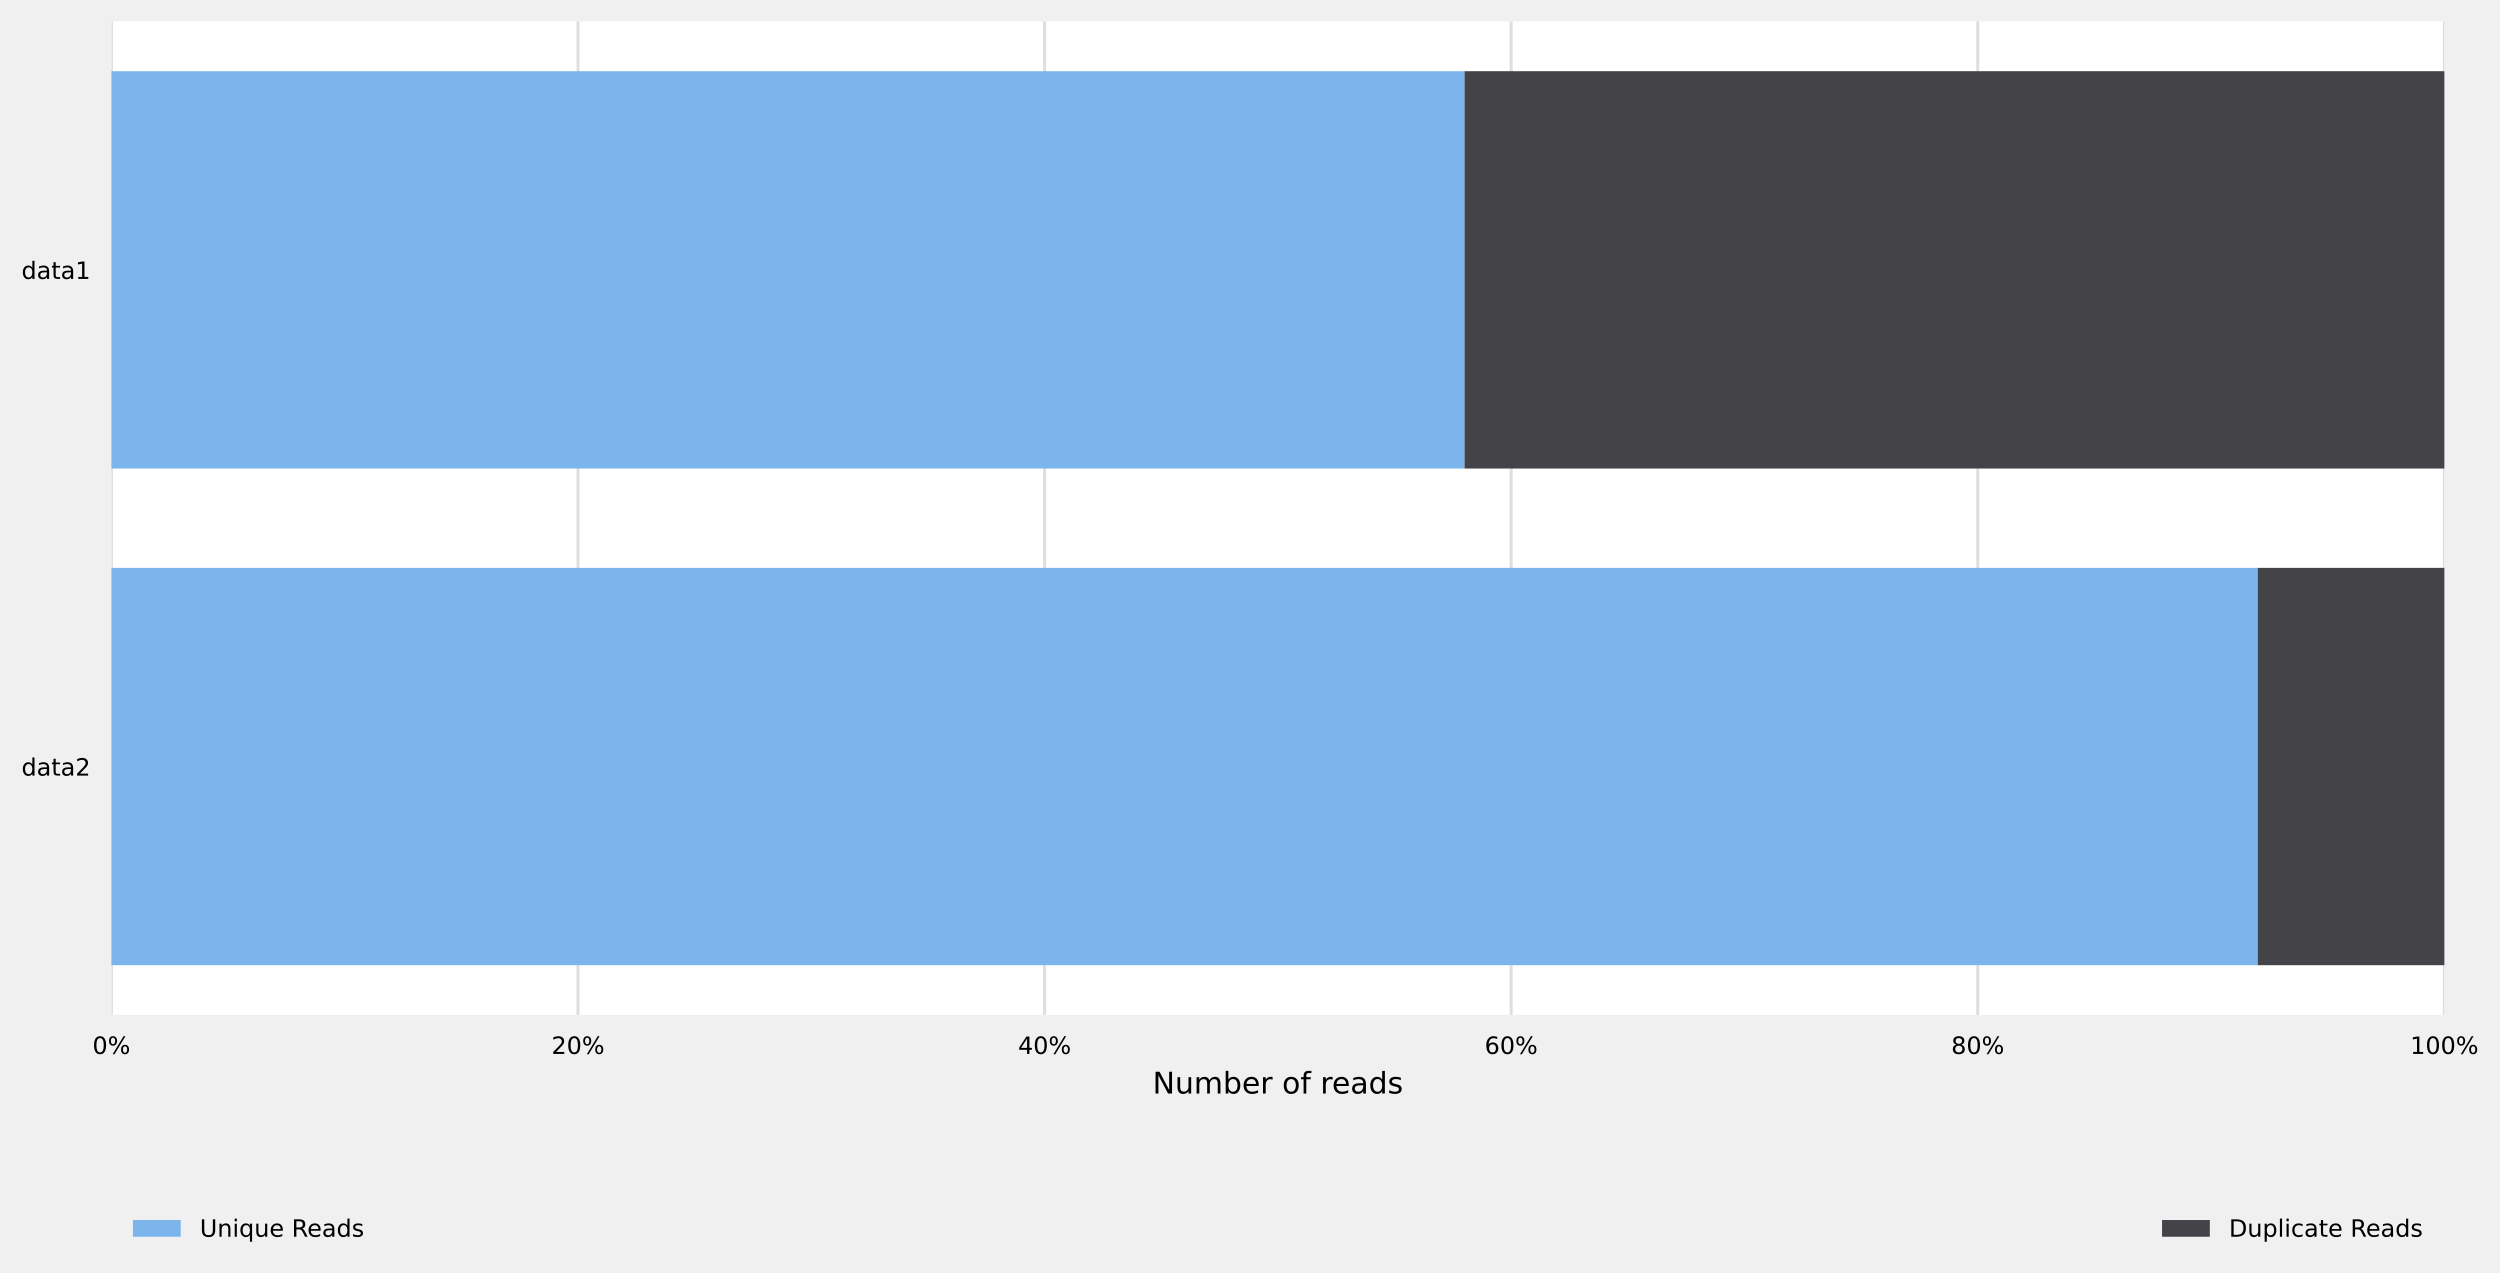
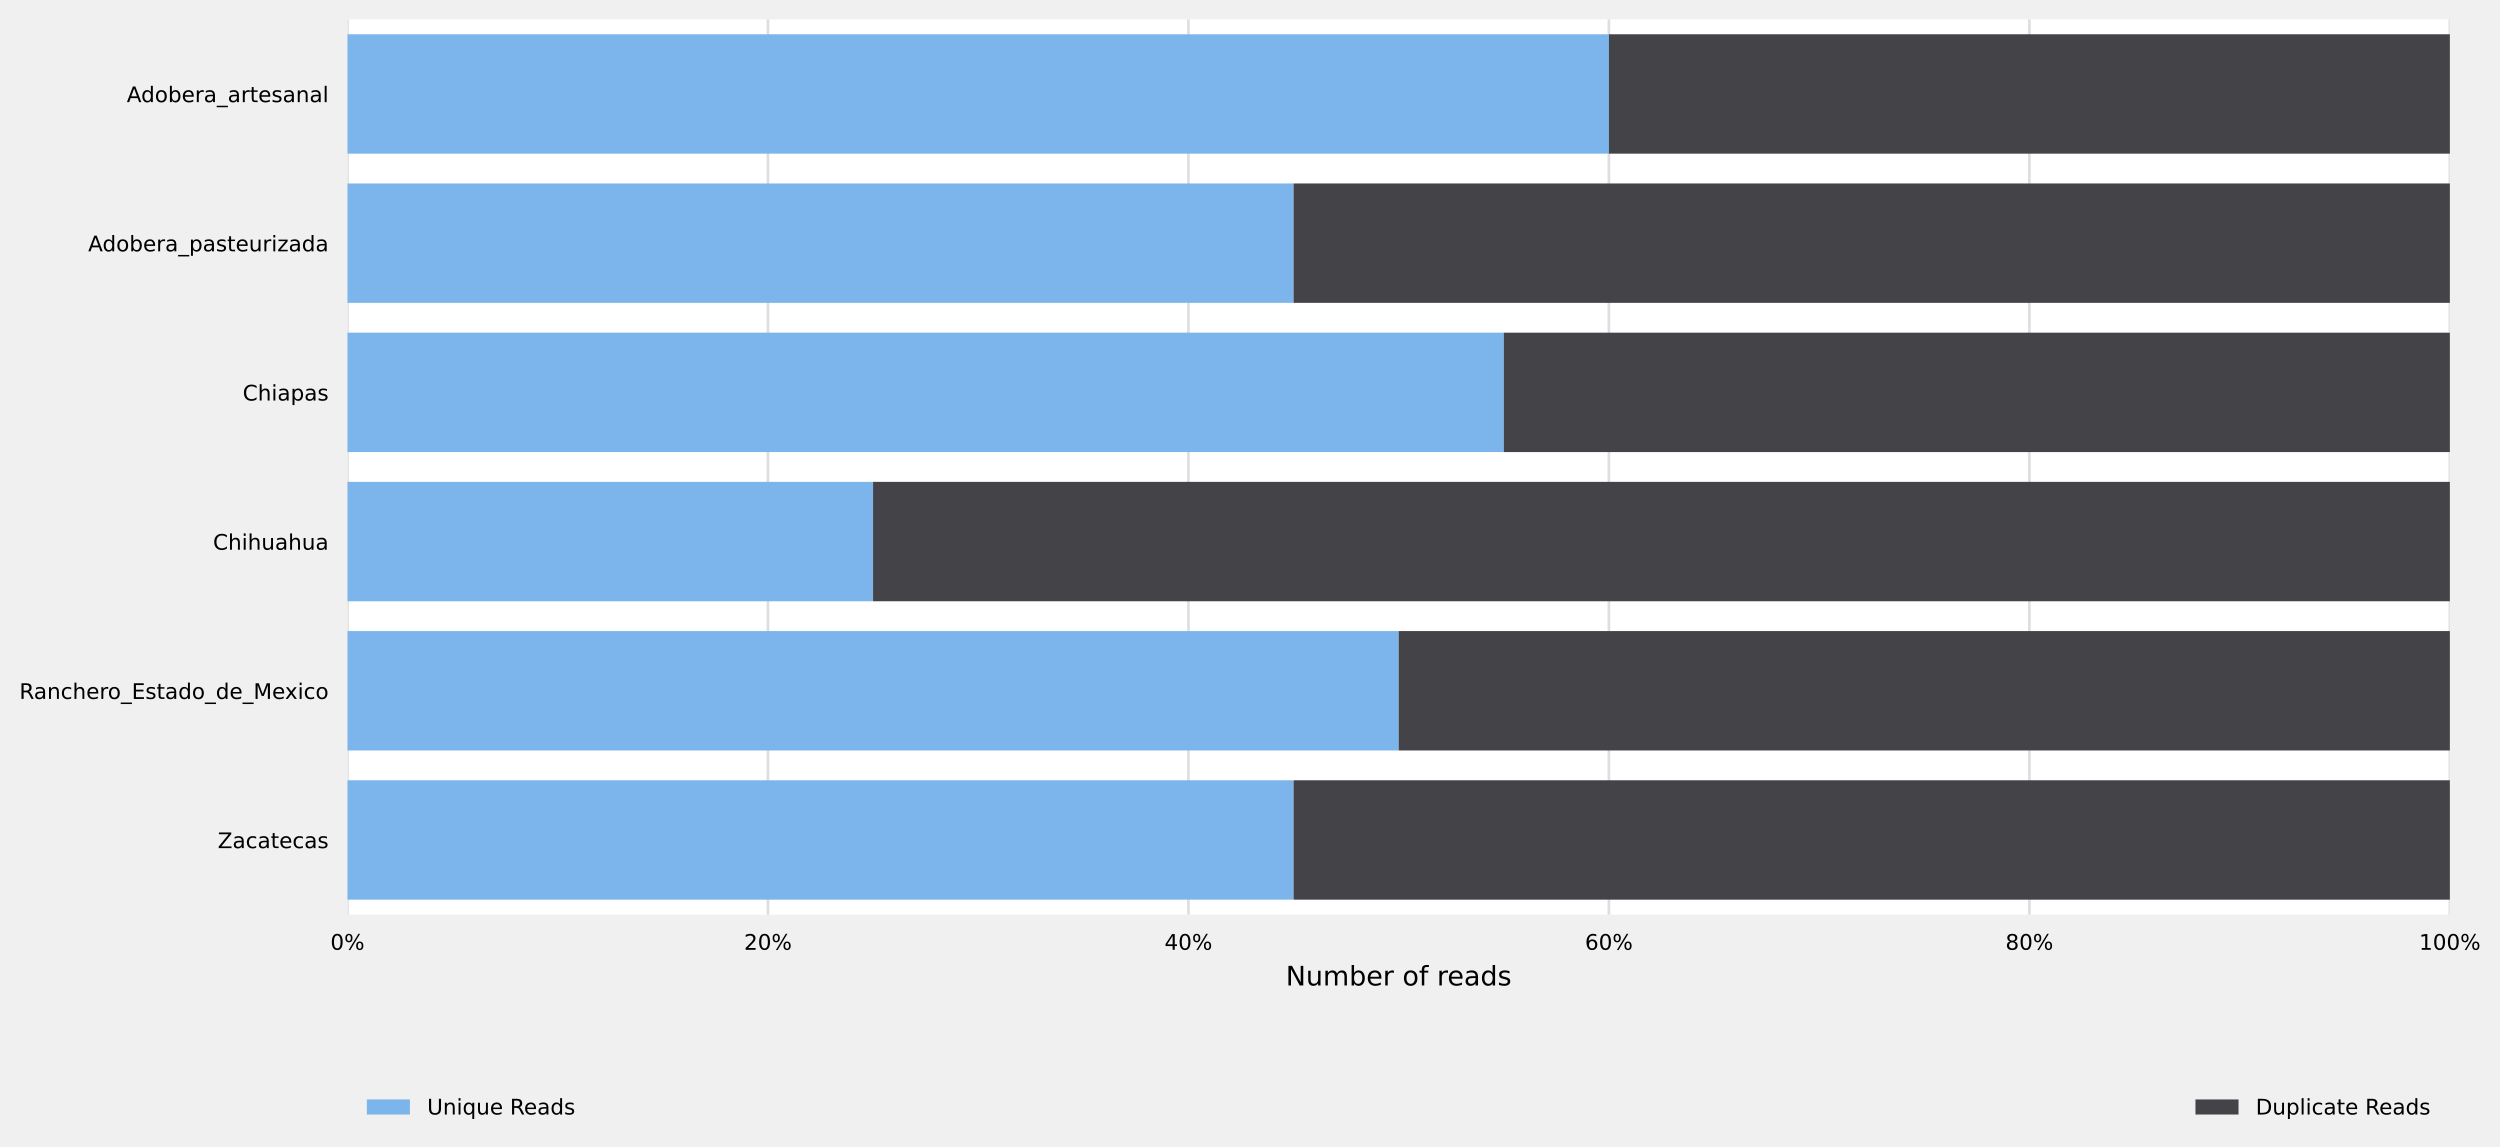
- <svg xmlns="http://www.w3.org/2000/svg" xmlns:xlink="http://www.w3.org/1999/xlink" width="837.146pt" height="426.2pt" viewBox="0 0 837.146 426.2" version="1.1">
+ <svg xmlns="http://www.w3.org/2000/svg" xmlns:xlink="http://www.w3.org/1999/xlink" width="928.954pt" height="426.2pt" viewBox="0 0 928.954 426.2" version="1.1">
  <defs>
    <style type="text/css">*{stroke-linejoin: round; stroke-linecap: butt}</style>
  </defs>
  <g id="figure_1">
    <g id="axes_1">
      <g id="patch_1">
-         <path d="M 37.31 339.84  L 818.51 339.84  L 818.51 7.2  L 37.31 7.2  z " style="fill: #ffffff" />
+         <path d="M 129.119 339.84  L 910.319 339.84  L 910.319 7.2  L 129.119 7.2  z " style="fill: #ffffff" />
      </g>
      <g id="matplotlib.axis_1">
        <g id="xtick_1">
          <g id="line2d_1">
-             <path d="M 37.31 339.84  L 37.31 7.2  " clip-path="url(#p658f37c2a1)" style="fill: none; stroke: #dedede; stroke-linecap: square" />
+             <path d="M 129.119 339.84  L 129.119 7.2  " clip-path="url(#p2cbb6cb6aa)" style="fill: none; stroke: #dedede; stroke-linecap: square" />
          </g>
          <g id="text_1">
-             <g transform="translate(30.96438 352.9187)scale(0.08 -0.08)">
+             <g transform="translate(122.7731 352.9187)scale(0.08 -0.08)">
              <defs>
                <path id="DejaVuSans-30" d="M 2034 4250  Q 1547 4250 1301 3770  Q 1056 3291 1056 2328  Q 1056 1369 1301 889  Q 1547 409 2034 409  Q 2525 409 2770 889  Q 3016 1369 3016 2328  Q 3016 3291 2770 3770  Q 2525 4250 2034 4250  z M 2034 4750  Q 2819 4750 3233 4129  Q 3647 3509 3647 2328  Q 3647 1150 3233 529  Q 2819 -91 2034 -91  Q 1250 -91 836 529  Q 422 1150 422 2328  Q 422 3509 836 4129  Q 1250 4750 2034 4750  z " transform="scale(0.015625)" />
                <path id="DejaVuSans-25" d="M 4653 2053  Q 4381 2053 4226 1822  Q 4072 1591 4072 1178  Q 4072 772 4226 539  Q 4381 306 4653 306  Q 4919 306 5073 539  Q 5228 772 5228 1178  Q 5228 1588 5073 1820  Q 4919 2053 4653 2053  z M 4653 2450  Q 5147 2450 5437 2106  Q 5728 1763 5728 1178  Q 5728 594 5436 251  Q 5144 -91 4653 -91  Q 4153 -91 3862 251  Q 3572 594 3572 1178  Q 3572 1766 3864 2108  Q 4156 2450 4653 2450  z M 1428 4353  Q 1159 4353 1004 4120  Q 850 3888 850 3481  Q 850 3069 1003 2837  Q 1156 2606 1428 2606  Q 1700 2606 1854 2837  Q 2009 3069 2009 3481  Q 2009 3884 1853 4118  Q 1697 4353 1428 4353  z M 4250 4750  L 4750 4750  L 1831 -91  L 1331 -91  L 4250 4750  z M 1428 4750  Q 1922 4750 2215 4408  Q 2509 4066 2509 3481  Q 2509 2891 2217 2550  Q 1925 2209 1428 2209  Q 931 2209 642 2551  Q 353 2894 353 3481  Q 353 4063 643 4406  Q 934 4750 1428 4750  z " transform="scale(0.015625)" />
              </defs>
              <use xlink:href="#DejaVuSans-30" />
              <use xlink:href="#DejaVuSans-25" x="63.623" />
            </g>
          </g>
        </g>
        <g id="xtick_2">
          <g id="line2d_2">
-             <path d="M 193.55 339.84  L 193.55 7.2  " clip-path="url(#p658f37c2a1)" style="fill: none; stroke: #dedede; stroke-linecap: square" />
+             <path d="M 285.359 339.84  L 285.359 7.2  " clip-path="url(#p2cbb6cb6aa)" style="fill: none; stroke: #dedede; stroke-linecap: square" />
          </g>
          <g id="text_2">
-             <g transform="translate(184.6594 352.9187)scale(0.08 -0.08)">
+             <g transform="translate(276.4681 352.9187)scale(0.08 -0.08)">
              <defs>
                <path id="DejaVuSans-32" d="M 1228 531  L 3431 531  L 3431 0  L 469 0  L 469 531  Q 828 903 1448 1529  Q 2069 2156 2228 2338  Q 2531 2678 2651 2914  Q 2772 3150 2772 3378  Q 2772 3750 2511 3984  Q 2250 4219 1831 4219  Q 1534 4219 1204 4116  Q 875 4013 500 3803  L 500 4441  Q 881 4594 1212 4672  Q 1544 4750 1819 4750  Q 2544 4750 2975 4387  Q 3406 4025 3406 3419  Q 3406 3131 3298 2873  Q 3191 2616 2906 2266  Q 2828 2175 2409 1742  Q 1991 1309 1228 531  z " transform="scale(0.015625)" />
              </defs>
              <use xlink:href="#DejaVuSans-32" />
              <use xlink:href="#DejaVuSans-30" x="63.623" />
              <use xlink:href="#DejaVuSans-25" x="127.246" />
            </g>
          </g>
        </g>
        <g id="xtick_3">
          <g id="line2d_3">
-             <path d="M 349.79 339.84  L 349.79 7.2  " clip-path="url(#p658f37c2a1)" style="fill: none; stroke: #dedede; stroke-linecap: square" />
+             <path d="M 441.599 339.84  L 441.599 7.2  " clip-path="url(#p2cbb6cb6aa)" style="fill: none; stroke: #dedede; stroke-linecap: square" />
          </g>
          <g id="text_3">
-             <g transform="translate(340.8994 352.9187)scale(0.08 -0.08)">
+             <g transform="translate(432.7081 352.9187)scale(0.08 -0.08)">
              <defs>
                <path id="DejaVuSans-34" d="M 2419 4116  L 825 1625  L 2419 1625  L 2419 4116  z M 2253 4666  L 3047 4666  L 3047 1625  L 3713 1625  L 3713 1100  L 3047 1100  L 3047 0  L 2419 0  L 2419 1100  L 313 1100  L 313 1709  L 2253 4666  z " transform="scale(0.015625)" />
              </defs>
              <use xlink:href="#DejaVuSans-34" />
              <use xlink:href="#DejaVuSans-30" x="63.623" />
              <use xlink:href="#DejaVuSans-25" x="127.246" />
            </g>
          </g>
        </g>
        <g id="xtick_4">
          <g id="line2d_4">
-             <path d="M 506.03 339.84  L 506.03 7.2  " clip-path="url(#p658f37c2a1)" style="fill: none; stroke: #dedede; stroke-linecap: square" />
+             <path d="M 597.839 339.84  L 597.839 7.2  " clip-path="url(#p2cbb6cb6aa)" style="fill: none; stroke: #dedede; stroke-linecap: square" />
          </g>
          <g id="text_4">
-             <g transform="translate(497.1394 352.9187)scale(0.08 -0.08)">
+             <g transform="translate(588.9481 352.9187)scale(0.08 -0.08)">
              <defs>
                <path id="DejaVuSans-36" d="M 2113 2584  Q 1688 2584 1439 2293  Q 1191 2003 1191 1497  Q 1191 994 1439 701  Q 1688 409 2113 409  Q 2538 409 2786 701  Q 3034 994 3034 1497  Q 3034 2003 2786 2293  Q 2538 2584 2113 2584  z M 3366 4563  L 3366 3988  Q 3128 4100 2886 4159  Q 2644 4219 2406 4219  Q 1781 4219 1451 3797  Q 1122 3375 1075 2522  Q 1259 2794 1537 2939  Q 1816 3084 2150 3084  Q 2853 3084 3261 2657  Q 3669 2231 3669 1497  Q 3669 778 3244 343  Q 2819 -91 2113 -91  Q 1303 -91 875 529  Q 447 1150 447 2328  Q 447 3434 972 4092  Q 1497 4750 2381 4750  Q 2619 4750 2861 4703  Q 3103 4656 3366 4563  z " transform="scale(0.015625)" />
              </defs>
              <use xlink:href="#DejaVuSans-36" />
              <use xlink:href="#DejaVuSans-30" x="63.623" />
              <use xlink:href="#DejaVuSans-25" x="127.246" />
            </g>
          </g>
        </g>
        <g id="xtick_5">
          <g id="line2d_5">
-             <path d="M 662.27 339.84  L 662.27 7.2  " clip-path="url(#p658f37c2a1)" style="fill: none; stroke: #dedede; stroke-linecap: square" />
+             <path d="M 754.079 339.84  L 754.079 7.2  " clip-path="url(#p2cbb6cb6aa)" style="fill: none; stroke: #dedede; stroke-linecap: square" />
          </g>
          <g id="text_5">
-             <g transform="translate(653.3794 352.9187)scale(0.08 -0.08)">
+             <g transform="translate(745.1881 352.9187)scale(0.08 -0.08)">
              <defs>
                <path id="DejaVuSans-38" d="M 2034 2216  Q 1584 2216 1326 1975  Q 1069 1734 1069 1313  Q 1069 891 1326 650  Q 1584 409 2034 409  Q 2484 409 2743 651  Q 3003 894 3003 1313  Q 3003 1734 2745 1975  Q 2488 2216 2034 2216  z M 1403 2484  Q 997 2584 770 2862  Q 544 3141 544 3541  Q 544 4100 942 4425  Q 1341 4750 2034 4750  Q 2731 4750 3128 4425  Q 3525 4100 3525 3541  Q 3525 3141 3298 2862  Q 3072 2584 2669 2484  Q 3125 2378 3379 2068  Q 3634 1759 3634 1313  Q 3634 634 3220 271  Q 2806 -91 2034 -91  Q 1263 -91 848 271  Q 434 634 434 1313  Q 434 1759 690 2068  Q 947 2378 1403 2484  z M 1172 3481  Q 1172 3119 1398 2916  Q 1625 2713 2034 2713  Q 2441 2713 2670 2916  Q 2900 3119 2900 3481  Q 2900 3844 2670 4047  Q 2441 4250 2034 4250  Q 1625 4250 1398 4047  Q 1172 3844 1172 3481  z " transform="scale(0.015625)" />
              </defs>
              <use xlink:href="#DejaVuSans-38" />
              <use xlink:href="#DejaVuSans-30" x="63.623" />
              <use xlink:href="#DejaVuSans-25" x="127.246" />
            </g>
          </g>
        </g>
        <g id="xtick_6">
          <g id="line2d_6">
-             <path d="M 818.51 339.84  L 818.51 7.2  " clip-path="url(#p658f37c2a1)" style="fill: none; stroke: #dedede; stroke-linecap: square" />
+             <path d="M 910.319 339.84  L 910.319 7.2  " clip-path="url(#p2cbb6cb6aa)" style="fill: none; stroke: #dedede; stroke-linecap: square" />
          </g>
          <g id="text_6">
-             <g transform="translate(807.0744 352.9187)scale(0.08 -0.08)">
+             <g transform="translate(898.8831 352.9187)scale(0.08 -0.08)">
              <defs>
                <path id="DejaVuSans-31" d="M 794 531  L 1825 531  L 1825 4091  L 703 3866  L 703 4441  L 1819 4666  L 2450 4666  L 2450 531  L 3481 531  L 3481 0  L 794 0  L 794 531  z " transform="scale(0.015625)" />
              </defs>
              <use xlink:href="#DejaVuSans-31" />
              <use xlink:href="#DejaVuSans-30" x="63.623" />
              <use xlink:href="#DejaVuSans-30" x="127.246" />
              <use xlink:href="#DejaVuSans-25" x="190.869" />
            </g>
          </g>
        </g>
        <g id="text_7">
-           <g transform="translate(385.9639 366.1809)scale(0.1 -0.1)">
+           <g transform="translate(477.7727 366.1809)scale(0.1 -0.1)">
            <defs>
              <path id="DejaVuSans-4e" d="M 628 4666  L 1478 4666  L 3547 763  L 3547 4666  L 4159 4666  L 4159 0  L 3309 0  L 1241 3903  L 1241 0  L 628 0  L 628 4666  z " transform="scale(0.015625)" />
              <path id="DejaVuSans-75" d="M 544 1381  L 544 3500  L 1119 3500  L 1119 1403  Q 1119 906 1312 657  Q 1506 409 1894 409  Q 2359 409 2629 706  Q 2900 1003 2900 1516  L 2900 3500  L 3475 3500  L 3475 0  L 2900 0  L 2900 538  Q 2691 219 2414 64  Q 2138 -91 1772 -91  Q 1169 -91 856 284  Q 544 659 544 1381  z M 1991 3584  L 1991 3584  z " transform="scale(0.015625)" />
              <path id="DejaVuSans-6d" d="M 3328 2828  Q 3544 3216 3844 3400  Q 4144 3584 4550 3584  Q 5097 3584 5394 3201  Q 5691 2819 5691 2113  L 5691 0  L 5113 0  L 5113 2094  Q 5113 2597 4934 2840  Q 4756 3084 4391 3084  Q 3944 3084 3684 2787  Q 3425 2491 3425 1978  L 3425 0  L 2847 0  L 2847 2094  Q 2847 2600 2669 2842  Q 2491 3084 2119 3084  Q 1678 3084 1418 2786  Q 1159 2488 1159 1978  L 1159 0  L 581 0  L 581 3500  L 1159 3500  L 1159 2956  Q 1356 3278 1631 3431  Q 1906 3584 2284 3584  Q 2666 3584 2933 3390  Q 3200 3197 3328 2828  z " transform="scale(0.015625)" />
              <path id="DejaVuSans-62" d="M 3116 1747  Q 3116 2381 2855 2742  Q 2594 3103 2138 3103  Q 1681 3103 1420 2742  Q 1159 2381 1159 1747  Q 1159 1113 1420 752  Q 1681 391 2138 391  Q 2594 391 2855 752  Q 3116 1113 3116 1747  z M 1159 2969  Q 1341 3281 1617 3432  Q 1894 3584 2278 3584  Q 2916 3584 3314 3078  Q 3713 2572 3713 1747  Q 3713 922 3314 415  Q 2916 -91 2278 -91  Q 1894 -91 1617 61  Q 1341 213 1159 525  L 1159 0  L 581 0  L 581 4863  L 1159 4863  L 1159 2969  z " transform="scale(0.015625)" />
              <path id="DejaVuSans-65" d="M 3597 1894  L 3597 1613  L 953 1613  Q 991 1019 1311 708  Q 1631 397 2203 397  Q 2534 397 2845 478  Q 3156 559 3463 722  L 3463 178  Q 3153 47 2828 -22  Q 2503 -91 2169 -91  Q 1331 -91 842 396  Q 353 884 353 1716  Q 353 2575 817 3079  Q 1281 3584 2069 3584  Q 2775 3584 3186 3129  Q 3597 2675 3597 1894  z M 3022 2063  Q 3016 2534 2758 2815  Q 2500 3097 2075 3097  Q 1594 3097 1305 2825  Q 1016 2553 972 2059  L 3022 2063  z " transform="scale(0.015625)" />
              <path id="DejaVuSans-72" d="M 2631 2963  Q 2534 3019 2420 3045  Q 2306 3072 2169 3072  Q 1681 3072 1420 2755  Q 1159 2438 1159 1844  L 1159 0  L 581 0  L 581 3500  L 1159 3500  L 1159 2956  Q 1341 3275 1631 3429  Q 1922 3584 2338 3584  Q 2397 3584 2469 3576  Q 2541 3569 2628 3553  L 2631 2963  z " transform="scale(0.015625)" />
              <path id="DejaVuSans-20" transform="scale(0.015625)" />
              <path id="DejaVuSans-6f" d="M 1959 3097  Q 1497 3097 1228 2736  Q 959 2375 959 1747  Q 959 1119 1226 758  Q 1494 397 1959 397  Q 2419 397 2687 759  Q 2956 1122 2956 1747  Q 2956 2369 2687 2733  Q 2419 3097 1959 3097  z M 1959 3584  Q 2709 3584 3137 3096  Q 3566 2609 3566 1747  Q 3566 888 3137 398  Q 2709 -91 1959 -91  Q 1206 -91 779 398  Q 353 888 353 1747  Q 353 2609 779 3096  Q 1206 3584 1959 3584  z " transform="scale(0.015625)" />
              <path id="DejaVuSans-66" d="M 2375 4863  L 2375 4384  L 1825 4384  Q 1516 4384 1395 4259  Q 1275 4134 1275 3809  L 1275 3500  L 2222 3500  L 2222 3053  L 1275 3053  L 1275 0  L 697 0  L 697 3053  L 147 3053  L 147 3500  L 697 3500  L 697 3744  Q 697 4328 969 4595  Q 1241 4863 1831 4863  L 2375 4863  z " transform="scale(0.015625)" />
              <path id="DejaVuSans-61" d="M 2194 1759  Q 1497 1759 1228 1600  Q 959 1441 959 1056  Q 959 750 1161 570  Q 1363 391 1709 391  Q 2188 391 2477 730  Q 2766 1069 2766 1631  L 2766 1759  L 2194 1759  z M 3341 1997  L 3341 0  L 2766 0  L 2766 531  Q 2569 213 2275 61  Q 1981 -91 1556 -91  Q 1019 -91 701 211  Q 384 513 384 1019  Q 384 1609 779 1909  Q 1175 2209 1959 2209  L 2766 2209  L 2766 2266  Q 2766 2663 2505 2880  Q 2244 3097 1772 3097  Q 1472 3097 1187 3025  Q 903 2953 641 2809  L 641 3341  Q 956 3463 1253 3523  Q 1550 3584 1831 3584  Q 2591 3584 2966 3190  Q 3341 2797 3341 1997  z " transform="scale(0.015625)" />
              <path id="DejaVuSans-64" d="M 2906 2969  L 2906 4863  L 3481 4863  L 3481 0  L 2906 0  L 2906 525  Q 2725 213 2448 61  Q 2172 -91 1784 -91  Q 1150 -91 751 415  Q 353 922 353 1747  Q 353 2572 751 3078  Q 1150 3584 1784 3584  Q 2172 3584 2448 3432  Q 2725 3281 2906 2969  z M 947 1747  Q 947 1113 1208 752  Q 1469 391 1925 391  Q 2381 391 2643 752  Q 2906 1113 2906 1747  Q 2906 2381 2643 2742  Q 2381 3103 1925 3103  Q 1469 3103 1208 2742  Q 947 2381 947 1747  z " transform="scale(0.015625)" />
              <path id="DejaVuSans-73" d="M 2834 3397  L 2834 2853  Q 2591 2978 2328 3040  Q 2066 3103 1784 3103  Q 1356 3103 1142 2972  Q 928 2841 928 2578  Q 928 2378 1081 2264  Q 1234 2150 1697 2047  L 1894 2003  Q 2506 1872 2764 1633  Q 3022 1394 3022 966  Q 3022 478 2636 193  Q 2250 -91 1575 -91  Q 1294 -91 989 -36  Q 684 19 347 128  L 347 722  Q 666 556 975 473  Q 1284 391 1588 391  Q 1994 391 2212 530  Q 2431 669 2431 922  Q 2431 1156 2273 1281  Q 2116 1406 1581 1522  L 1381 1569  Q 847 1681 609 1914  Q 372 2147 372 2553  Q 372 3047 722 3315  Q 1072 3584 1716 3584  Q 2034 3584 2315 3537  Q 2597 3491 2834 3397  z " transform="scale(0.015625)" />
            </defs>
            <use xlink:href="#DejaVuSans-4e" />
            <use xlink:href="#DejaVuSans-75" x="74.805" />
            <use xlink:href="#DejaVuSans-6d" x="138.184" />
            <use xlink:href="#DejaVuSans-62" x="235.596" />
            <use xlink:href="#DejaVuSans-65" x="299.072" />
            <use xlink:href="#DejaVuSans-72" x="360.596" />
            <use xlink:href="#DejaVuSans-20" x="401.709" />
            <use xlink:href="#DejaVuSans-6f" x="433.496" />
            <use xlink:href="#DejaVuSans-66" x="494.678" />
            <use xlink:href="#DejaVuSans-20" x="529.883" />
            <use xlink:href="#DejaVuSans-72" x="561.67" />
            <use xlink:href="#DejaVuSans-65" x="600.533" />
            <use xlink:href="#DejaVuSans-61" x="662.057" />
            <use xlink:href="#DejaVuSans-64" x="723.336" />
            <use xlink:href="#DejaVuSans-73" x="786.812" />
          </g>
        </g>
      </g>
      <g id="matplotlib.axis_2">
        <g id="ytick_1">
          <g id="text_8">
-             <g transform="translate(7.2 93.39938)scale(0.08 -0.08)">
-               <defs>
+             <g transform="translate(47.105 37.95938)scale(0.08 -0.08)">
+               <defs>
+                 <path id="DejaVuSans-41" d="M 2188 4044  L 1331 1722  L 3047 1722  L 2188 4044  z M 1831 4666  L 2547 4666  L 4325 0  L 3669 0  L 3244 1197  L 1141 1197  L 716 0  L 50 0  L 1831 4666  z " transform="scale(0.015625)" />
+                 <path id="DejaVuSans-5f" d="M 3263 -1063  L 3263 -1509  L -63 -1509  L -63 -1063  L 3263 -1063  z " transform="scale(0.015625)" />
                <path id="DejaVuSans-74" d="M 1172 4494  L 1172 3500  L 2356 3500  L 2356 3053  L 1172 3053  L 1172 1153  Q 1172 725 1289 603  Q 1406 481 1766 481  L 2356 481  L 2356 0  L 1766 0  Q 1100 0 847 248  Q 594 497 594 1153  L 594 3053  L 172 3053  L 172 3500  L 594 3500  L 594 4494  L 1172 4494  z " transform="scale(0.015625)" />
-               </defs>
-               <use xlink:href="#DejaVuSans-64" />
-               <use xlink:href="#DejaVuSans-61" x="63.477" />
-               <use xlink:href="#DejaVuSans-74" x="124.756" />
-               <use xlink:href="#DejaVuSans-61" x="163.965" />
-               <use xlink:href="#DejaVuSans-31" x="225.244" />
+                 <path id="DejaVuSans-6e" d="M 3513 2113  L 3513 0  L 2938 0  L 2938 2094  Q 2938 2591 2744 2837  Q 2550 3084 2163 3084  Q 1697 3084 1428 2787  Q 1159 2491 1159 1978  L 1159 0  L 581 0  L 581 3500  L 1159 3500  L 1159 2956  Q 1366 3272 1645 3428  Q 1925 3584 2291 3584  Q 2894 3584 3203 3211  Q 3513 2838 3513 2113  z " transform="scale(0.015625)" />
+                 <path id="DejaVuSans-6c" d="M 603 4863  L 1178 4863  L 1178 0  L 603 0  L 603 4863  z " transform="scale(0.015625)" />
+               </defs>
+               <use xlink:href="#DejaVuSans-41" />
+               <use xlink:href="#DejaVuSans-64" x="66.658" />
+               <use xlink:href="#DejaVuSans-6f" x="130.135" />
+               <use xlink:href="#DejaVuSans-62" x="191.316" />
+               <use xlink:href="#DejaVuSans-65" x="254.793" />
+               <use xlink:href="#DejaVuSans-72" x="316.316" />
+               <use xlink:href="#DejaVuSans-61" x="357.43" />
+               <use xlink:href="#DejaVuSans-5f" x="418.709" />
+               <use xlink:href="#DejaVuSans-61" x="468.709" />
+               <use xlink:href="#DejaVuSans-72" x="529.988" />
+               <use xlink:href="#DejaVuSans-74" x="571.102" />
+               <use xlink:href="#DejaVuSans-65" x="610.311" />
+               <use xlink:href="#DejaVuSans-73" x="671.834" />
+               <use xlink:href="#DejaVuSans-61" x="723.934" />
+               <use xlink:href="#DejaVuSans-6e" x="785.213" />
+               <use xlink:href="#DejaVuSans-61" x="848.592" />
+               <use xlink:href="#DejaVuSans-6c" x="909.871" />
            </g>
          </g>
        </g>
        <g id="ytick_2">
          <g id="text_9">
+             <g transform="translate(32.74875 93.39938)scale(0.08 -0.08)">
+               <defs>
+                 <path id="DejaVuSans-70" d="M 1159 525  L 1159 -1331  L 581 -1331  L 581 3500  L 1159 3500  L 1159 2969  Q 1341 3281 1617 3432  Q 1894 3584 2278 3584  Q 2916 3584 3314 3078  Q 3713 2572 3713 1747  Q 3713 922 3314 415  Q 2916 -91 2278 -91  Q 1894 -91 1617 61  Q 1341 213 1159 525  z M 3116 1747  Q 3116 2381 2855 2742  Q 2594 3103 2138 3103  Q 1681 3103 1420 2742  Q 1159 2381 1159 1747  Q 1159 1113 1420 752  Q 1681 391 2138 391  Q 2594 391 2855 752  Q 3116 1113 3116 1747  z " transform="scale(0.015625)" />
+                 <path id="DejaVuSans-69" d="M 603 3500  L 1178 3500  L 1178 0  L 603 0  L 603 3500  z M 603 4863  L 1178 4863  L 1178 4134  L 603 4134  L 603 4863  z " transform="scale(0.015625)" />
+                 <path id="DejaVuSans-7a" d="M 353 3500  L 3084 3500  L 3084 2975  L 922 459  L 3084 459  L 3084 0  L 275 0  L 275 525  L 2438 3041  L 353 3041  L 353 3500  z " transform="scale(0.015625)" />
+               </defs>
+               <use xlink:href="#DejaVuSans-41" />
+               <use xlink:href="#DejaVuSans-64" x="66.658" />
+               <use xlink:href="#DejaVuSans-6f" x="130.135" />
+               <use xlink:href="#DejaVuSans-62" x="191.316" />
+               <use xlink:href="#DejaVuSans-65" x="254.793" />
+               <use xlink:href="#DejaVuSans-72" x="316.316" />
+               <use xlink:href="#DejaVuSans-61" x="357.43" />
+               <use xlink:href="#DejaVuSans-5f" x="418.709" />
+               <use xlink:href="#DejaVuSans-70" x="468.709" />
+               <use xlink:href="#DejaVuSans-61" x="532.186" />
+               <use xlink:href="#DejaVuSans-73" x="593.465" />
+               <use xlink:href="#DejaVuSans-74" x="645.564" />
+               <use xlink:href="#DejaVuSans-65" x="684.773" />
+               <use xlink:href="#DejaVuSans-75" x="746.297" />
+               <use xlink:href="#DejaVuSans-72" x="809.676" />
+               <use xlink:href="#DejaVuSans-69" x="850.789" />
+               <use xlink:href="#DejaVuSans-7a" x="878.572" />
+               <use xlink:href="#DejaVuSans-61" x="931.062" />
+               <use xlink:href="#DejaVuSans-64" x="992.342" />
+               <use xlink:href="#DejaVuSans-61" x="1055.818" />
+             </g>
+           </g>
+         </g>
+         <g id="ytick_3">
+           <g id="text_10">
+             <g transform="translate(90.18875 148.8394)scale(0.08 -0.08)">
+               <defs>
+                 <path id="DejaVuSans-43" d="M 4122 4306  L 4122 3641  Q 3803 3938 3442 4084  Q 3081 4231 2675 4231  Q 1875 4231 1450 3742  Q 1025 3253 1025 2328  Q 1025 1406 1450 917  Q 1875 428 2675 428  Q 3081 428 3442 575  Q 3803 722 4122 1019  L 4122 359  Q 3791 134 3420 21  Q 3050 -91 2638 -91  Q 1578 -91 968 557  Q 359 1206 359 2328  Q 359 3453 968 4101  Q 1578 4750 2638 4750  Q 3056 4750 3426 4639  Q 3797 4528 4122 4306  z " transform="scale(0.015625)" />
+                 <path id="DejaVuSans-68" d="M 3513 2113  L 3513 0  L 2938 0  L 2938 2094  Q 2938 2591 2744 2837  Q 2550 3084 2163 3084  Q 1697 3084 1428 2787  Q 1159 2491 1159 1978  L 1159 0  L 581 0  L 581 4863  L 1159 4863  L 1159 2956  Q 1366 3272 1645 3428  Q 1925 3584 2291 3584  Q 2894 3584 3203 3211  Q 3513 2838 3513 2113  z " transform="scale(0.015625)" />
+               </defs>
+               <use xlink:href="#DejaVuSans-43" />
+               <use xlink:href="#DejaVuSans-68" x="69.824" />
+               <use xlink:href="#DejaVuSans-69" x="133.203" />
+               <use xlink:href="#DejaVuSans-61" x="160.986" />
+               <use xlink:href="#DejaVuSans-70" x="222.266" />
+               <use xlink:href="#DejaVuSans-61" x="285.742" />
+               <use xlink:href="#DejaVuSans-73" x="347.021" />
+             </g>
+           </g>
+         </g>
+         <g id="ytick_4">
+           <g id="text_11">
+             <g transform="translate(79.155 204.2794)scale(0.08 -0.08)">
+               <use xlink:href="#DejaVuSans-43" />
+               <use xlink:href="#DejaVuSans-68" x="69.824" />
+               <use xlink:href="#DejaVuSans-69" x="133.203" />
+               <use xlink:href="#DejaVuSans-68" x="160.986" />
+               <use xlink:href="#DejaVuSans-75" x="224.365" />
+               <use xlink:href="#DejaVuSans-61" x="287.744" />
+               <use xlink:href="#DejaVuSans-68" x="349.023" />
+               <use xlink:href="#DejaVuSans-75" x="412.402" />
+               <use xlink:href="#DejaVuSans-61" x="475.781" />
+             </g>
+           </g>
+         </g>
+         <g id="ytick_5">
+           <g id="text_12">
            <g transform="translate(7.2 259.7194)scale(0.08 -0.08)">
-               <use xlink:href="#DejaVuSans-64" />
-               <use xlink:href="#DejaVuSans-61" x="63.477" />
-               <use xlink:href="#DejaVuSans-74" x="124.756" />
-               <use xlink:href="#DejaVuSans-61" x="163.965" />
-               <use xlink:href="#DejaVuSans-32" x="225.244" />
+               <defs>
+                 <path id="DejaVuSans-52" d="M 2841 2188  Q 3044 2119 3236 1894  Q 3428 1669 3622 1275  L 4263 0  L 3584 0  L 2988 1197  Q 2756 1666 2539 1819  Q 2322 1972 1947 1972  L 1259 1972  L 1259 0  L 628 0  L 628 4666  L 2053 4666  Q 2853 4666 3247 4331  Q 3641 3997 3641 3322  Q 3641 2881 3436 2590  Q 3231 2300 2841 2188  z M 1259 4147  L 1259 2491  L 2053 2491  Q 2509 2491 2742 2702  Q 2975 2913 2975 3322  Q 2975 3731 2742 3939  Q 2509 4147 2053 4147  L 1259 4147  z " transform="scale(0.015625)" />
+                 <path id="DejaVuSans-63" d="M 3122 3366  L 3122 2828  Q 2878 2963 2633 3030  Q 2388 3097 2138 3097  Q 1578 3097 1268 2742  Q 959 2388 959 1747  Q 959 1106 1268 751  Q 1578 397 2138 397  Q 2388 397 2633 464  Q 2878 531 3122 666  L 3122 134  Q 2881 22 2623 -34  Q 2366 -91 2075 -91  Q 1284 -91 818 406  Q 353 903 353 1747  Q 353 2603 823 3093  Q 1294 3584 2113 3584  Q 2378 3584 2631 3529  Q 2884 3475 3122 3366  z " transform="scale(0.015625)" />
+                 <path id="DejaVuSans-45" d="M 628 4666  L 3578 4666  L 3578 4134  L 1259 4134  L 1259 2753  L 3481 2753  L 3481 2222  L 1259 2222  L 1259 531  L 3634 531  L 3634 0  L 628 0  L 628 4666  z " transform="scale(0.015625)" />
+                 <path id="DejaVuSans-4d" d="M 628 4666  L 1569 4666  L 2759 1491  L 3956 4666  L 4897 4666  L 4897 0  L 4281 0  L 4281 4097  L 3078 897  L 2444 897  L 1241 4097  L 1241 0  L 628 0  L 628 4666  z " transform="scale(0.015625)" />
+                 <path id="DejaVuSans-78" d="M 3513 3500  L 2247 1797  L 3578 0  L 2900 0  L 1881 1375  L 863 0  L 184 0  L 1544 1831  L 300 3500  L 978 3500  L 1906 2253  L 2834 3500  L 3513 3500  z " transform="scale(0.015625)" />
+               </defs>
+               <use xlink:href="#DejaVuSans-52" />
+               <use xlink:href="#DejaVuSans-61" x="67.232" />
+               <use xlink:href="#DejaVuSans-6e" x="128.512" />
+               <use xlink:href="#DejaVuSans-63" x="191.891" />
+               <use xlink:href="#DejaVuSans-68" x="246.871" />
+               <use xlink:href="#DejaVuSans-65" x="310.25" />
+               <use xlink:href="#DejaVuSans-72" x="371.773" />
+               <use xlink:href="#DejaVuSans-6f" x="410.637" />
+               <use xlink:href="#DejaVuSans-5f" x="471.818" />
+               <use xlink:href="#DejaVuSans-45" x="521.818" />
+               <use xlink:href="#DejaVuSans-73" x="585.002" />
+               <use xlink:href="#DejaVuSans-74" x="637.102" />
+               <use xlink:href="#DejaVuSans-61" x="676.311" />
+               <use xlink:href="#DejaVuSans-64" x="737.59" />
+               <use xlink:href="#DejaVuSans-6f" x="801.066" />
+               <use xlink:href="#DejaVuSans-5f" x="862.248" />
+               <use xlink:href="#DejaVuSans-64" x="912.248" />
+               <use xlink:href="#DejaVuSans-65" x="975.725" />
+               <use xlink:href="#DejaVuSans-5f" x="1037.248" />
+               <use xlink:href="#DejaVuSans-4d" x="1087.248" />
+               <use xlink:href="#DejaVuSans-65" x="1173.527" />
+               <use xlink:href="#DejaVuSans-78" x="1233.301" />
+               <use xlink:href="#DejaVuSans-69" x="1292.48" />
+               <use xlink:href="#DejaVuSans-63" x="1320.264" />
+               <use xlink:href="#DejaVuSans-6f" x="1375.244" />
+             </g>
+           </g>
+         </g>
+         <g id="ytick_6">
+           <g id="text_13">
+             <g transform="translate(80.9075 315.1594)scale(0.08 -0.08)">
+               <defs>
+                 <path id="DejaVuSans-5a" d="M 359 4666  L 4025 4666  L 4025 4184  L 1075 531  L 4097 531  L 4097 0  L 288 0  L 288 481  L 3238 4134  L 359 4134  L 359 4666  z " transform="scale(0.015625)" />
+               </defs>
+               <use xlink:href="#DejaVuSans-5a" />
+               <use xlink:href="#DejaVuSans-61" x="68.506" />
+               <use xlink:href="#DejaVuSans-63" x="129.785" />
+               <use xlink:href="#DejaVuSans-61" x="184.766" />
+               <use xlink:href="#DejaVuSans-74" x="246.045" />
+               <use xlink:href="#DejaVuSans-65" x="285.254" />
+               <use xlink:href="#DejaVuSans-63" x="346.777" />
+               <use xlink:href="#DejaVuSans-61" x="401.758" />
+               <use xlink:href="#DejaVuSans-73" x="463.037" />
            </g>
          </g>
        </g>
      </g>
      <g id="patch_2">
-         <path d="M 37.31 23.832  L 490.406 23.832  L 490.406 156.888  L 37.31 156.888  z " clip-path="url(#p658f37c2a1)" style="fill: #7cb5ec" />
+         <path d="M 129.119 12.744  L 597.839 12.744  L 597.839 57.096  L 129.119 57.096  z " clip-path="url(#p2cbb6cb6aa)" style="fill: #7cb5ec" />
      </g>
      <g id="patch_3">
-         <path d="M 37.31 190.152  L 756.014 190.152  L 756.014 323.208  L 37.31 323.208  z " clip-path="url(#p658f37c2a1)" style="fill: #7cb5ec" />
+         <path d="M 129.119 68.184  L 480.659 68.184  L 480.659 112.536  L 129.119 112.536  z " clip-path="url(#p2cbb6cb6aa)" style="fill: #7cb5ec" />
      </g>
      <g id="patch_4">
-         <path d="M 490.406 23.832  L 818.51 23.832  L 818.51 156.888  L 490.406 156.888  z " clip-path="url(#p658f37c2a1)" style="fill: #434348" />
+         <path d="M 129.119 123.624  L 558.779 123.624  L 558.779 167.976  L 129.119 167.976  z " clip-path="url(#p2cbb6cb6aa)" style="fill: #7cb5ec" />
      </g>
      <g id="patch_5">
-         <path d="M 756.014 190.152  L 818.51 190.152  L 818.51 323.208  L 756.014 323.208  z " clip-path="url(#p658f37c2a1)" style="fill: #434348" />
-       </g>
-       <g id="text_10">
-         <g transform="translate(324.78 -20.52)scale(0.16 -0.16)">
+         <path d="M 129.119 179.064  L 324.419 179.064  L 324.419 223.416  L 129.119 223.416  z " clip-path="url(#p2cbb6cb6aa)" style="fill: #7cb5ec" />
+       </g>
+       <g id="patch_6">
+         <path d="M 129.119 234.504  L 519.719 234.504  L 519.719 278.856  L 129.119 278.856  z " clip-path="url(#p2cbb6cb6aa)" style="fill: #7cb5ec" />
+       </g>
+       <g id="patch_7">
+         <path d="M 129.119 289.944  L 480.659 289.944  L 480.659 334.296  L 129.119 334.296  z " clip-path="url(#p2cbb6cb6aa)" style="fill: #7cb5ec" />
+       </g>
+       <g id="patch_8">
+         <path d="M 597.839 12.744  L 910.319 12.744  L 910.319 57.096  L 597.839 57.096  z " clip-path="url(#p2cbb6cb6aa)" style="fill: #434348" />
+       </g>
+       <g id="patch_9">
+         <path d="M 480.659 68.184  L 910.319 68.184  L 910.319 112.536  L 480.659 112.536  z " clip-path="url(#p2cbb6cb6aa)" style="fill: #434348" />
+       </g>
+       <g id="patch_10">
+         <path d="M 558.779 123.624  L 910.319 123.624  L 910.319 167.976  L 558.779 167.976  z " clip-path="url(#p2cbb6cb6aa)" style="fill: #434348" />
+       </g>
+       <g id="patch_11">
+         <path d="M 324.419 179.064  L 910.319 179.064  L 910.319 223.416  L 324.419 223.416  z " clip-path="url(#p2cbb6cb6aa)" style="fill: #434348" />
+       </g>
+       <g id="patch_12">
+         <path d="M 519.719 234.504  L 910.319 234.504  L 910.319 278.856  L 519.719 278.856  z " clip-path="url(#p2cbb6cb6aa)" style="fill: #434348" />
+       </g>
+       <g id="patch_13">
+         <path d="M 480.659 289.944  L 910.319 289.944  L 910.319 334.296  L 480.659 334.296  z " clip-path="url(#p2cbb6cb6aa)" style="fill: #434348" />
+       </g>
+       <g id="text_14">
+         <g transform="translate(416.5888 -20.52)scale(0.16 -0.16)">
          <defs>
            <path id="DejaVuSans-46" d="M 628 4666  L 3309 4666  L 3309 4134  L 1259 4134  L 1259 2759  L 3109 2759  L 3109 2228  L 1259 2228  L 1259 0  L 628 0  L 628 4666  z " transform="scale(0.015625)" />
            <path id="DejaVuSans-51" d="M 2522 4238  Q 1834 4238 1429 3725  Q 1025 3213 1025 2328  Q 1025 1447 1429 934  Q 1834 422 2522 422  Q 3209 422 3611 934  Q 4013 1447 4013 2328  Q 4013 3213 3611 3725  Q 3209 4238 2522 4238  z M 3406 84  L 4238 -825  L 3475 -825  L 2784 -78  Q 2681 -84 2626 -87  Q 2572 -91 2522 -91  Q 1538 -91 948 567  Q 359 1225 359 2328  Q 359 3434 948 4092  Q 1538 4750 2522 4750  Q 3503 4750 4090 4092  Q 4678 3434 4678 2328  Q 4678 1516 4351 937  Q 4025 359 3406 84  z " transform="scale(0.015625)" />
-             <path id="DejaVuSans-43" d="M 4122 4306  L 4122 3641  Q 3803 3938 3442 4084  Q 3081 4231 2675 4231  Q 1875 4231 1450 3742  Q 1025 3253 1025 2328  Q 1025 1406 1450 917  Q 1875 428 2675 428  Q 3081 428 3442 575  Q 3803 722 4122 1019  L 4122 359  Q 3791 134 3420 21  Q 3050 -91 2638 -91  Q 1578 -91 968 557  Q 359 1206 359 2328  Q 359 3453 968 4101  Q 1578 4750 2638 4750  Q 3056 4750 3426 4639  Q 3797 4528 4122 4306  z " transform="scale(0.015625)" />
            <path id="DejaVuSans-3a" d="M 750 794  L 1409 794  L 1409 0  L 750 0  L 750 794  z M 750 3309  L 1409 3309  L 1409 2516  L 750 2516  L 750 3309  z " transform="scale(0.015625)" />
            <path id="DejaVuSans-53" d="M 3425 4513  L 3425 3897  Q 3066 4069 2747 4153  Q 2428 4238 2131 4238  Q 1616 4238 1336 4038  Q 1056 3838 1056 3469  Q 1056 3159 1242 3001  Q 1428 2844 1947 2747  L 2328 2669  Q 3034 2534 3370 2195  Q 3706 1856 3706 1288  Q 3706 609 3251 259  Q 2797 -91 1919 -91  Q 1588 -91 1214 -16  Q 841 59 441 206  L 441 856  Q 825 641 1194 531  Q 1563 422 1919 422  Q 2459 422 2753 634  Q 3047 847 3047 1241  Q 3047 1584 2836 1778  Q 2625 1972 2144 2069  L 1759 2144  Q 1053 2284 737 2584  Q 422 2884 422 3419  Q 422 4038 858 4394  Q 1294 4750 2059 4750  Q 2388 4750 2728 4690  Q 3069 4631 3425 4513  z " transform="scale(0.015625)" />
            <path id="DejaVuSans-71" d="M 947 1747  Q 947 1113 1208 752  Q 1469 391 1925 391  Q 2381 391 2643 752  Q 2906 1113 2906 1747  Q 2906 2381 2643 2742  Q 2381 3103 1925 3103  Q 1469 3103 1208 2742  Q 947 2381 947 1747  z M 2906 525  Q 2725 213 2448 61  Q 2172 -91 1784 -91  Q 1150 -91 751 415  Q 353 922 353 1747  Q 353 2572 751 3078  Q 1150 3584 1784 3584  Q 2172 3584 2448 3432  Q 2725 3281 2906 2969  L 2906 3500  L 3481 3500  L 3481 -1331  L 2906 -1331  L 2906 525  z " transform="scale(0.015625)" />
-             <path id="DejaVuSans-6e" d="M 3513 2113  L 3513 0  L 2938 0  L 2938 2094  Q 2938 2591 2744 2837  Q 2550 3084 2163 3084  Q 1697 3084 1428 2787  Q 1159 2491 1159 1978  L 1159 0  L 581 0  L 581 3500  L 1159 3500  L 1159 2956  Q 1366 3272 1645 3428  Q 1925 3584 2291 3584  Q 2894 3584 3203 3211  Q 3513 2838 3513 2113  z " transform="scale(0.015625)" />
-             <path id="DejaVuSans-63" d="M 3122 3366  L 3122 2828  Q 2878 2963 2633 3030  Q 2388 3097 2138 3097  Q 1578 3097 1268 2742  Q 959 2388 959 1747  Q 959 1106 1268 751  Q 1578 397 2138 397  Q 2388 397 2633 464  Q 2878 531 3122 666  L 3122 134  Q 2881 22 2623 -34  Q 2366 -91 2075 -91  Q 1284 -91 818 406  Q 353 903 353 1747  Q 353 2603 823 3093  Q 1294 3584 2113 3584  Q 2378 3584 2631 3529  Q 2884 3475 3122 3366  z " transform="scale(0.015625)" />
          </defs>
          <use xlink:href="#DejaVuSans-46" />
          <use xlink:href="#DejaVuSans-61" x="48.395" />
          <use xlink:href="#DejaVuSans-73" x="109.674" />
          <use xlink:href="#DejaVuSans-74" x="161.773" />
          <use xlink:href="#DejaVuSans-51" x="200.982" />
          <use xlink:href="#DejaVuSans-43" x="279.693" />
          <use xlink:href="#DejaVuSans-3a" x="349.518" />
          <use xlink:href="#DejaVuSans-20" x="383.209" />
          <use xlink:href="#DejaVuSans-53" x="414.996" />
          <use xlink:href="#DejaVuSans-65" x="478.473" />
          <use xlink:href="#DejaVuSans-71" x="539.996" />
          <use xlink:href="#DejaVuSans-75" x="603.473" />
          <use xlink:href="#DejaVuSans-65" x="666.852" />
          <use xlink:href="#DejaVuSans-6e" x="728.375" />
          <use xlink:href="#DejaVuSans-63" x="791.754" />
          <use xlink:href="#DejaVuSans-65" x="846.734" />
          <use xlink:href="#DejaVuSans-20" x="908.258" />
          <use xlink:href="#DejaVuSans-43" x="940.045" />
          <use xlink:href="#DejaVuSans-6f" x="1009.869" />
          <use xlink:href="#DejaVuSans-75" x="1071.051" />
          <use xlink:href="#DejaVuSans-6e" x="1134.43" />
          <use xlink:href="#DejaVuSans-74" x="1197.809" />
          <use xlink:href="#DejaVuSans-73" x="1237.018" />
        </g>
      </g>
      <g id="legend_1">
-         <g id="patch_6">
-           <path d="M 44.51 414.136  L 60.51 414.136  L 60.51 408.536  L 44.51 408.536  z " style="fill: #7cb5ec" />
-         </g>
-         <g id="text_11">
-           <g transform="translate(66.91 414.1363)scale(0.08 -0.08)">
+         <g id="patch_14">
+           <path d="M 136.319 414.136  L 152.319 414.136  L 152.319 408.536  L 136.319 408.536  z " style="fill: #7cb5ec" />
+         </g>
+         <g id="text_15">
+           <g transform="translate(158.7188 414.1363)scale(0.08 -0.08)">
            <defs>
              <path id="DejaVuSans-55" d="M 556 4666  L 1191 4666  L 1191 1831  Q 1191 1081 1462 751  Q 1734 422 2344 422  Q 2950 422 3222 751  Q 3494 1081 3494 1831  L 3494 4666  L 4128 4666  L 4128 1753  Q 4128 841 3676 375  Q 3225 -91 2344 -91  Q 1459 -91 1007 375  Q 556 841 556 1753  L 556 4666  z " transform="scale(0.015625)" />
-               <path id="DejaVuSans-69" d="M 603 3500  L 1178 3500  L 1178 0  L 603 0  L 603 3500  z M 603 4863  L 1178 4863  L 1178 4134  L 603 4134  L 603 4863  z " transform="scale(0.015625)" />
-               <path id="DejaVuSans-52" d="M 2841 2188  Q 3044 2119 3236 1894  Q 3428 1669 3622 1275  L 4263 0  L 3584 0  L 2988 1197  Q 2756 1666 2539 1819  Q 2322 1972 1947 1972  L 1259 1972  L 1259 0  L 628 0  L 628 4666  L 2053 4666  Q 2853 4666 3247 4331  Q 3641 3997 3641 3322  Q 3641 2881 3436 2590  Q 3231 2300 2841 2188  z M 1259 4147  L 1259 2491  L 2053 2491  Q 2509 2491 2742 2702  Q 2975 2913 2975 3322  Q 2975 3731 2742 3939  Q 2509 4147 2053 4147  L 1259 4147  z " transform="scale(0.015625)" />
            </defs>
            <use xlink:href="#DejaVuSans-55" />
            <use xlink:href="#DejaVuSans-6e" x="73.193" />
            <use xlink:href="#DejaVuSans-69" x="136.572" />
            <use xlink:href="#DejaVuSans-71" x="164.355" />
            <use xlink:href="#DejaVuSans-75" x="227.832" />
            <use xlink:href="#DejaVuSans-65" x="291.211" />
            <use xlink:href="#DejaVuSans-20" x="352.734" />
            <use xlink:href="#DejaVuSans-52" x="384.521" />
            <use xlink:href="#DejaVuSans-65" x="449.504" />
            <use xlink:href="#DejaVuSans-61" x="511.027" />
            <use xlink:href="#DejaVuSans-64" x="572.307" />
            <use xlink:href="#DejaVuSans-73" x="635.783" />
          </g>
        </g>
-         <g id="patch_7">
-           <path d="M 723.984 414.136  L 739.984 414.136  L 739.984 408.536  L 723.984 408.536  z " style="fill: #434348" />
-         </g>
-         <g id="text_12">
-           <g transform="translate(746.3837 414.1363)scale(0.08 -0.08)">
+         <g id="patch_15">
+           <path d="M 815.793 414.136  L 831.793 414.136  L 831.793 408.536  L 815.793 408.536  z " style="fill: #434348" />
+         </g>
+         <g id="text_16">
+           <g transform="translate(838.1925 414.1363)scale(0.08 -0.08)">
            <defs>
              <path id="DejaVuSans-44" d="M 1259 4147  L 1259 519  L 2022 519  Q 2988 519 3436 956  Q 3884 1394 3884 2338  Q 3884 3275 3436 3711  Q 2988 4147 2022 4147  L 1259 4147  z M 628 4666  L 1925 4666  Q 3281 4666 3915 4102  Q 4550 3538 4550 2338  Q 4550 1131 3912 565  Q 3275 0 1925 0  L 628 0  L 628 4666  z " transform="scale(0.015625)" />
-               <path id="DejaVuSans-70" d="M 1159 525  L 1159 -1331  L 581 -1331  L 581 3500  L 1159 3500  L 1159 2969  Q 1341 3281 1617 3432  Q 1894 3584 2278 3584  Q 2916 3584 3314 3078  Q 3713 2572 3713 1747  Q 3713 922 3314 415  Q 2916 -91 2278 -91  Q 1894 -91 1617 61  Q 1341 213 1159 525  z M 3116 1747  Q 3116 2381 2855 2742  Q 2594 3103 2138 3103  Q 1681 3103 1420 2742  Q 1159 2381 1159 1747  Q 1159 1113 1420 752  Q 1681 391 2138 391  Q 2594 391 2855 752  Q 3116 1113 3116 1747  z " transform="scale(0.015625)" />
-               <path id="DejaVuSans-6c" d="M 603 4863  L 1178 4863  L 1178 0  L 603 0  L 603 4863  z " transform="scale(0.015625)" />
            </defs>
            <use xlink:href="#DejaVuSans-44" />
            <use xlink:href="#DejaVuSans-75" x="77.002" />
            <use xlink:href="#DejaVuSans-70" x="140.381" />
            <use xlink:href="#DejaVuSans-6c" x="203.857" />
            <use xlink:href="#DejaVuSans-69" x="231.641" />
            <use xlink:href="#DejaVuSans-63" x="259.424" />
            <use xlink:href="#DejaVuSans-61" x="314.404" />
            <use xlink:href="#DejaVuSans-74" x="375.684" />
            <use xlink:href="#DejaVuSans-65" x="414.893" />
            <use xlink:href="#DejaVuSans-20" x="476.416" />
            <use xlink:href="#DejaVuSans-52" x="508.203" />
            <use xlink:href="#DejaVuSans-65" x="573.186" />
            <use xlink:href="#DejaVuSans-61" x="634.709" />
            <use xlink:href="#DejaVuSans-64" x="695.988" />
            <use xlink:href="#DejaVuSans-73" x="759.465" />
          </g>
        </g>
      </g>
    </g>
  </g>
  <defs>
-     <clipPath id="p658f37c2a1">
-       <rect x="37.31" y="7.2" width="781.2" height="332.64" />
+     <clipPath id="p2cbb6cb6aa">
+       <rect x="129.119" y="7.2" width="781.2" height="332.64" />
    </clipPath>
  </defs>
</svg>
